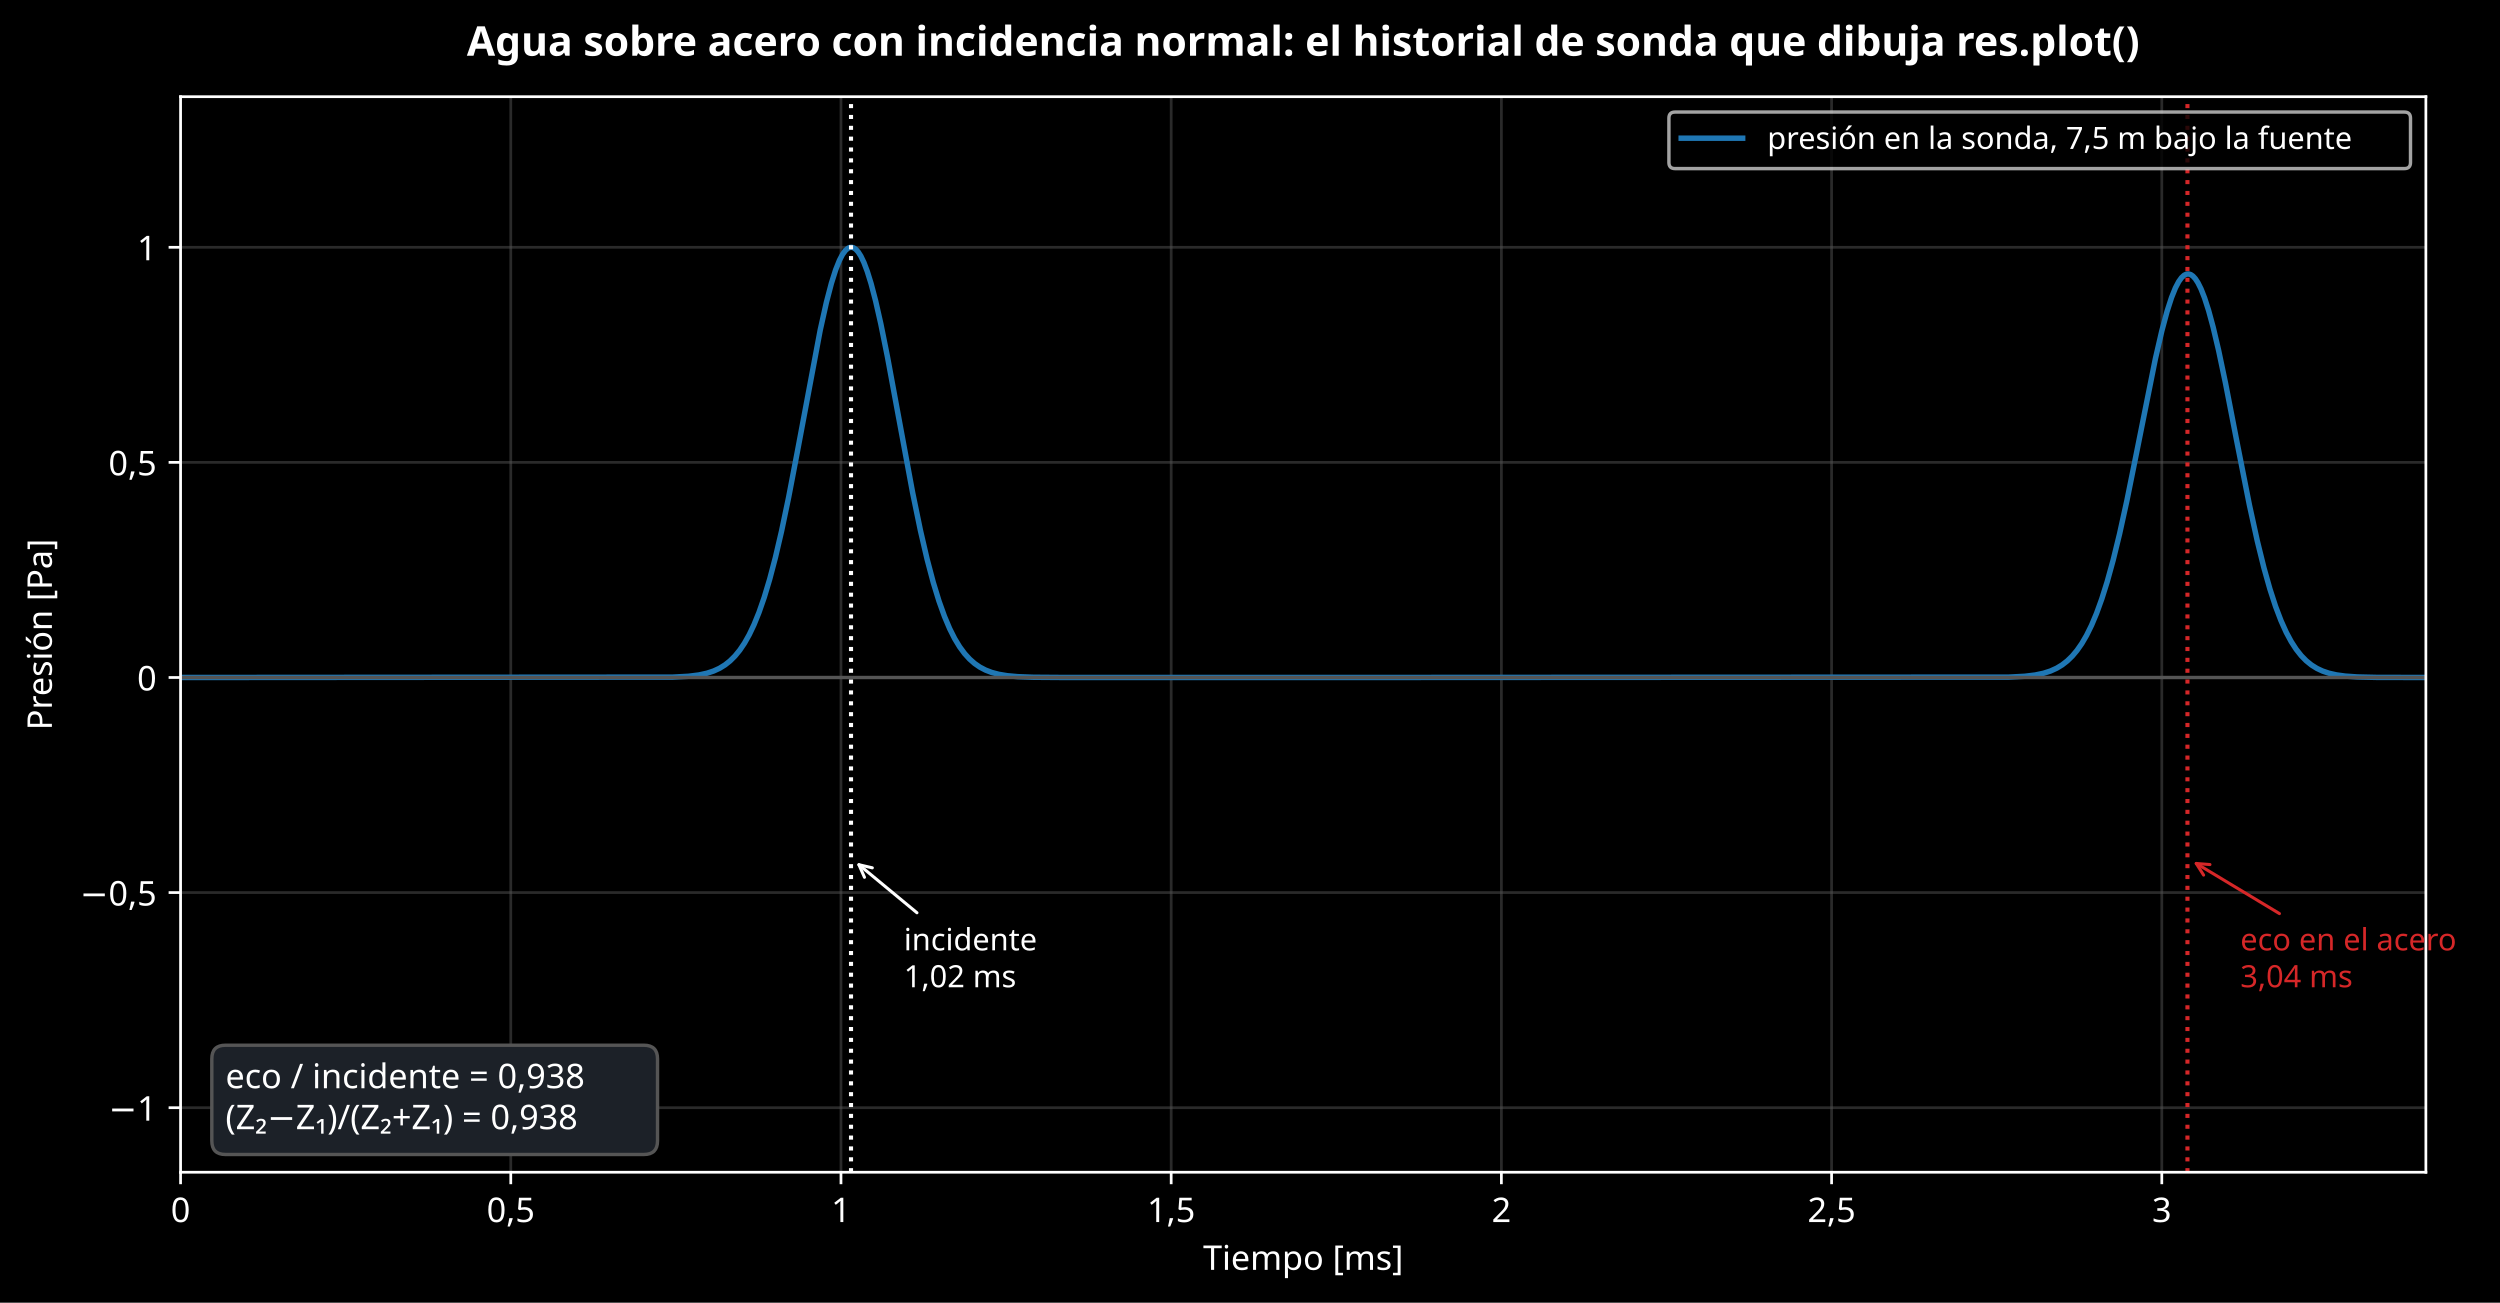
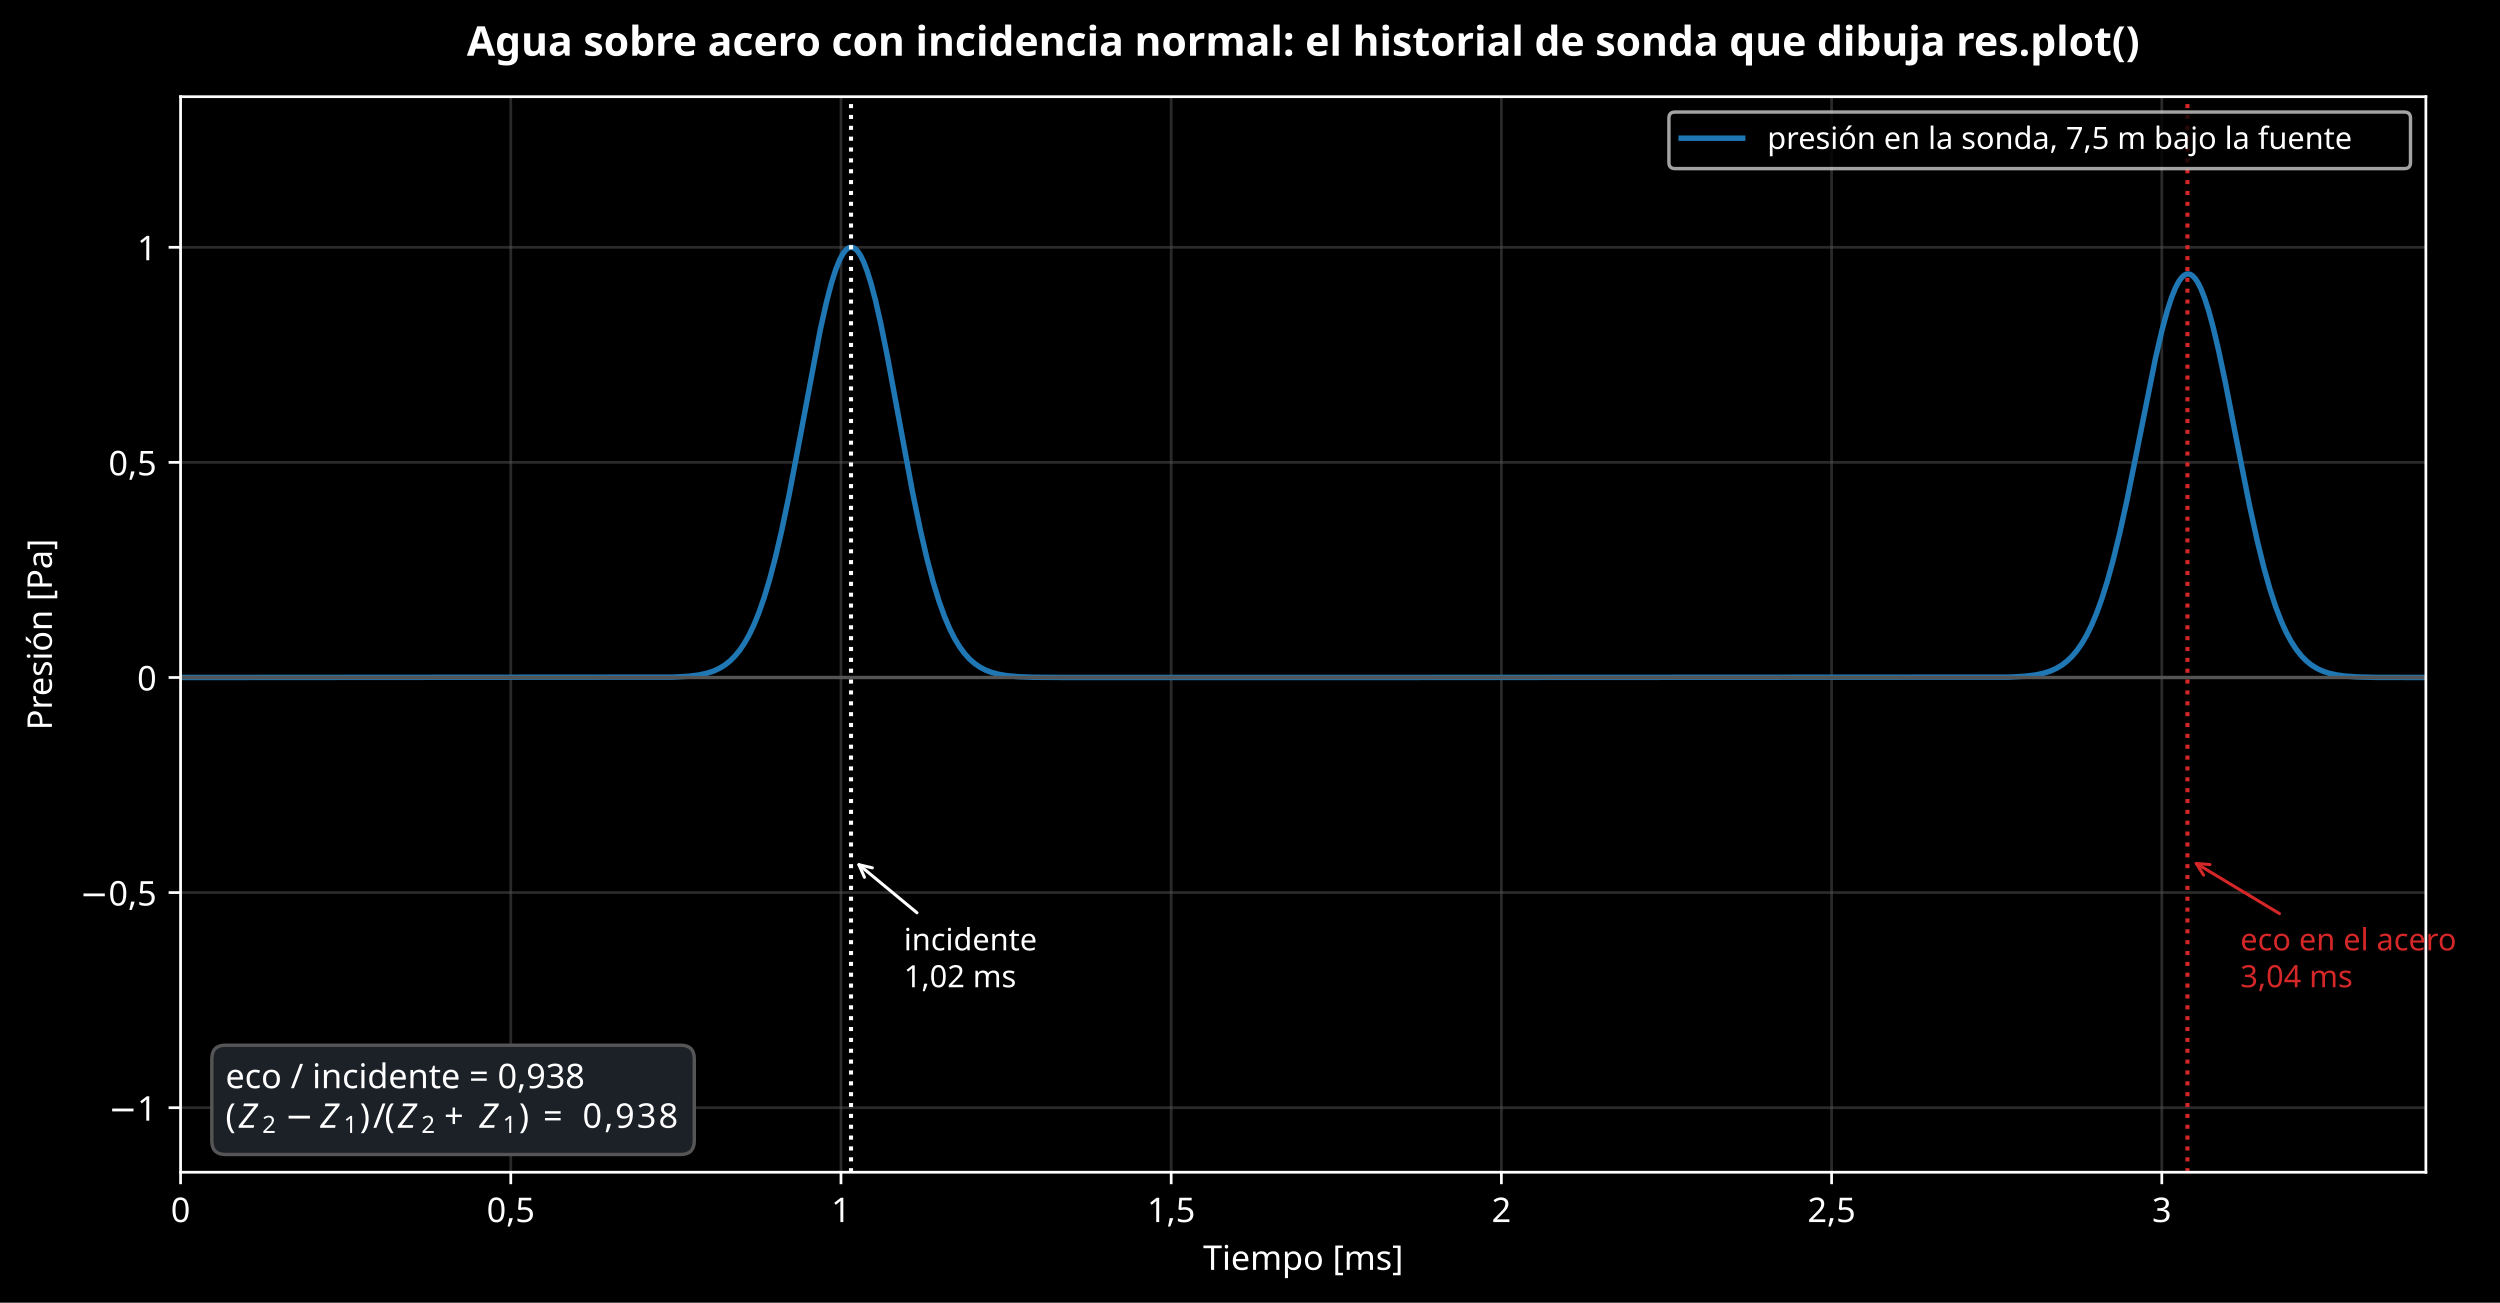
<svg xmlns="http://www.w3.org/2000/svg" xmlns:xlink="http://www.w3.org/1999/xlink" width="732.18pt" height="381.517pt" viewBox="0 0 732.18 381.517" version="1.1">
  <defs>
    <style type="text/css">*{stroke-linejoin: round; stroke-linecap: butt}</style>
  </defs>
  <g id="figure_1">
    <g id="patch_1">
      <path d="M 0 381.517  L 732.18 381.517  L 732.18 0  L 0 0  z " />
    </g>
    <g id="axes_1">
      <g id="patch_2">
        <path d="M 52.884 343.316  L 710.468 343.316  L 710.468 28.318  L 52.884 28.318  z " />
      </g>
      <g id="matplotlib.axis_1">
        <g id="xtick_1">
          <g id="line2d_1">
            <path d="M 52.884 343.316  L 52.884 28.318  " clip-path="url(#p50dd7bb849)" style="fill: none; stroke: #555555; stroke-opacity: 0.5; stroke-width: 0.8; stroke-linecap: square" />
          </g>
          <g id="line2d_2">
            <defs>
              <path id="m8d14ee1197" d="M 0 0  L 0 3.5  " style="stroke: #ffffff; stroke-width: 0.8" />
            </defs>
            <g>
              <use xlink:href="#m8d14ee1197" x="52.884" y="343.316" style="fill: #ffffff; stroke: #ffffff; stroke-width: 0.8" />
            </g>
          </g>
          <g id="text_1">
            <text style="font-size: 10px; font-family: sans-serif; text-anchor: middle; fill: #ffffff" x="52.884" y="357.913" transform="rotate(-0 52.88359 357.9134)">0</text>
          </g>
        </g>
        <g id="xtick_2">
          <g id="line2d_3">
            <path d="M 149.591 343.316  L 149.591 28.318  " clip-path="url(#p50dd7bb849)" style="fill: none; stroke: #555555; stroke-opacity: 0.5; stroke-width: 0.8; stroke-linecap: square" />
          </g>
          <g id="line2d_4">
            <g>
              <use xlink:href="#m8d14ee1197" x="149.591" y="343.316" style="fill: #ffffff; stroke: #ffffff; stroke-width: 0.8" />
            </g>
          </g>
          <g id="text_2">
            <text style="font-size: 10px; font-family: sans-serif; text-anchor: middle; fill: #ffffff" x="149.591" y="357.913" transform="rotate(-0 149.5911 357.9134)">0,5</text>
          </g>
        </g>
        <g id="xtick_3">
          <g id="line2d_5">
            <path d="M 246.299 343.316  L 246.299 28.318  " clip-path="url(#p50dd7bb849)" style="fill: none; stroke: #555555; stroke-opacity: 0.5; stroke-width: 0.8; stroke-linecap: square" />
          </g>
          <g id="line2d_6">
            <g>
              <use xlink:href="#m8d14ee1197" x="246.299" y="343.316" style="fill: #ffffff; stroke: #ffffff; stroke-width: 0.8" />
            </g>
          </g>
          <g id="text_3">
            <text style="font-size: 10px; font-family: sans-serif; text-anchor: middle; fill: #ffffff" x="246.299" y="357.913" transform="rotate(-0 246.2986 357.9134)">1</text>
          </g>
        </g>
        <g id="xtick_4">
          <g id="line2d_7">
            <path d="M 343.006 343.316  L 343.006 28.318  " clip-path="url(#p50dd7bb849)" style="fill: none; stroke: #555555; stroke-opacity: 0.5; stroke-width: 0.8; stroke-linecap: square" />
          </g>
          <g id="line2d_8">
            <g>
              <use xlink:href="#m8d14ee1197" x="343.006" y="343.316" style="fill: #ffffff; stroke: #ffffff; stroke-width: 0.8" />
            </g>
          </g>
          <g id="text_4">
            <text style="font-size: 10px; font-family: sans-serif; text-anchor: middle; fill: #ffffff" x="343.006" y="357.913" transform="rotate(-0 343.0061 357.9134)">1,5</text>
          </g>
        </g>
        <g id="xtick_5">
          <g id="line2d_9">
            <path d="M 439.714 343.316  L 439.714 28.318  " clip-path="url(#p50dd7bb849)" style="fill: none; stroke: #555555; stroke-opacity: 0.5; stroke-width: 0.8; stroke-linecap: square" />
          </g>
          <g id="line2d_10">
            <g>
              <use xlink:href="#m8d14ee1197" x="439.714" y="343.316" style="fill: #ffffff; stroke: #ffffff; stroke-width: 0.8" />
            </g>
          </g>
          <g id="text_5">
            <text style="font-size: 10px; font-family: sans-serif; text-anchor: middle; fill: #ffffff" x="439.714" y="357.913" transform="rotate(-0 439.7136 357.9134)">2</text>
          </g>
        </g>
        <g id="xtick_6">
          <g id="line2d_11">
            <path d="M 536.421 343.316  L 536.421 28.318  " clip-path="url(#p50dd7bb849)" style="fill: none; stroke: #555555; stroke-opacity: 0.5; stroke-width: 0.8; stroke-linecap: square" />
          </g>
          <g id="line2d_12">
            <g>
              <use xlink:href="#m8d14ee1197" x="536.421" y="343.316" style="fill: #ffffff; stroke: #ffffff; stroke-width: 0.8" />
            </g>
          </g>
          <g id="text_6">
            <text style="font-size: 10px; font-family: sans-serif; text-anchor: middle; fill: #ffffff" x="536.421" y="357.913" transform="rotate(-0 536.4211 357.9134)">2,5</text>
          </g>
        </g>
        <g id="xtick_7">
          <g id="line2d_13">
            <path d="M 633.129 343.316  L 633.129 28.318  " clip-path="url(#p50dd7bb849)" style="fill: none; stroke: #555555; stroke-opacity: 0.5; stroke-width: 0.8; stroke-linecap: square" />
          </g>
          <g id="line2d_14">
            <g>
              <use xlink:href="#m8d14ee1197" x="633.129" y="343.316" style="fill: #ffffff; stroke: #ffffff; stroke-width: 0.8" />
            </g>
          </g>
          <g id="text_7">
            <text style="font-size: 10px; font-family: sans-serif; text-anchor: middle; fill: #ffffff" x="633.129" y="357.913" transform="rotate(-0 633.1285 357.9134)">3</text>
          </g>
        </g>
        <g id="text_8">
          <text style="font-size: 10px; font-family: sans-serif; text-anchor: middle; fill: #ffffff" x="381.676" y="371.914" transform="rotate(-0 381.676 371.9142)">Tiempo [ms]</text>
        </g>
      </g>
      <g id="matplotlib.axis_2">
        <g id="ytick_1">
          <g id="line2d_15">
            <path d="M 52.884 324.416  L 710.468 324.416  " clip-path="url(#p50dd7bb849)" style="fill: none; stroke: #555555; stroke-opacity: 0.5; stroke-width: 0.8; stroke-linecap: square" />
          </g>
          <g id="line2d_16">
            <defs>
              <path id="m5e07181663" d="M 0 0  L -3.5 0  " style="stroke: #ffffff; stroke-width: 0.8" />
            </defs>
            <g>
              <use xlink:href="#m5e07181663" x="52.884" y="324.416" style="fill: #ffffff; stroke: #ffffff; stroke-width: 0.8" />
            </g>
          </g>
          <g id="text_9">
            <text style="font-size: 10px; font-family: sans-serif; text-anchor: end; fill: #ffffff" x="45.884" y="328.215" transform="rotate(-0 45.88359 328.2147)">−1</text>
          </g>
        </g>
        <g id="ytick_2">
          <g id="line2d_17">
            <path d="M 52.884 261.416  L 710.468 261.416  " clip-path="url(#p50dd7bb849)" style="fill: none; stroke: #555555; stroke-opacity: 0.5; stroke-width: 0.8; stroke-linecap: square" />
          </g>
          <g id="line2d_18">
            <g>
              <use xlink:href="#m5e07181663" x="52.884" y="261.416" style="fill: #ffffff; stroke: #ffffff; stroke-width: 0.8" />
            </g>
          </g>
          <g id="text_10">
            <text style="font-size: 10px; font-family: sans-serif; text-anchor: end; fill: #ffffff" x="45.884" y="265.215" transform="rotate(-0 45.88359 265.2152)">−0,5</text>
          </g>
        </g>
        <g id="ytick_3">
          <g id="line2d_19">
            <path d="M 52.884 198.417  L 710.468 198.417  " clip-path="url(#p50dd7bb849)" style="fill: none; stroke: #555555; stroke-opacity: 0.5; stroke-width: 0.8; stroke-linecap: square" />
          </g>
          <g id="line2d_20">
            <g>
              <use xlink:href="#m5e07181663" x="52.884" y="198.417" style="fill: #ffffff; stroke: #ffffff; stroke-width: 0.8" />
            </g>
          </g>
          <g id="text_11">
            <text style="font-size: 10px; font-family: sans-serif; text-anchor: end; fill: #ffffff" x="45.884" y="202.216" transform="rotate(-0 45.88359 202.2157)">0</text>
          </g>
        </g>
        <g id="ytick_4">
          <g id="line2d_21">
            <path d="M 52.884 135.417  L 710.468 135.417  " clip-path="url(#p50dd7bb849)" style="fill: none; stroke: #555555; stroke-opacity: 0.5; stroke-width: 0.8; stroke-linecap: square" />
          </g>
          <g id="line2d_22">
            <g>
              <use xlink:href="#m5e07181663" x="52.884" y="135.417" style="fill: #ffffff; stroke: #ffffff; stroke-width: 0.8" />
            </g>
          </g>
          <g id="text_12">
            <text style="font-size: 10px; font-family: sans-serif; text-anchor: end; fill: #ffffff" x="45.884" y="139.216" transform="rotate(-0 45.88359 139.2162)">0,5</text>
          </g>
        </g>
        <g id="ytick_5">
          <g id="line2d_23">
            <path d="M 52.884 72.418  L 710.468 72.418  " clip-path="url(#p50dd7bb849)" style="fill: none; stroke: #555555; stroke-opacity: 0.5; stroke-width: 0.8; stroke-linecap: square" />
          </g>
          <g id="line2d_24">
            <g>
              <use xlink:href="#m5e07181663" x="52.884" y="72.418" style="fill: #ffffff; stroke: #ffffff; stroke-width: 0.8" />
            </g>
          </g>
          <g id="text_13">
            <text style="font-size: 10px; font-family: sans-serif; text-anchor: end; fill: #ffffff" x="45.884" y="76.217" transform="rotate(-0 45.88359 76.21662)">1</text>
          </g>
        </g>
        <g id="text_14">
          <text style="font-size: 10px; font-family: sans-serif; text-anchor: middle; fill: #ffffff" x="15.198" y="185.817" transform="rotate(-90 15.19844 185.817)">Presión [Pa]</text>
        </g>
      </g>
      <g id="line2d_25">
        <path d="M 52.953 198.417  L 197.043 198.308  L 201.633 198.061  L 204.693 197.679  L 207.057 197.164  L 209.004 196.521  L 210.743 195.717  L 212.342 194.729  L 213.803 193.572  L 215.263 192.12  L 216.654 190.416  L 218.045 188.352  L 219.436 185.881  L 220.826 182.958  L 222.287 179.357  L 223.817 174.96  L 225.416 169.648  L 227.085 163.315  L 228.893 155.571  L 230.98 145.607  L 233.553 132.154  L 240.229 96.626  L 242.037 88.524  L 243.497 82.949  L 244.749 79.002  L 245.861 76.216  L 246.765 74.494  L 247.6 73.354  L 248.295 72.744  L 248.921 72.464  L 249.478 72.43  L 250.034 72.598  L 250.66 73.029  L 251.355 73.805  L 252.12 75.012  L 253.024 76.902  L 253.998 79.473  L 255.11 83.046  L 256.432 88.079  L 257.962 94.821  L 259.909 104.487  L 262.83 120.285  L 267.28 144.271  L 269.575 155.388  L 271.522 163.774  L 273.33 170.594  L 274.999 176.037  L 276.599 180.501  L 278.129 184.118  L 279.589 187.021  L 281.049 189.436  L 282.51 191.42  L 283.97 193.027  L 285.431 194.312  L 286.96 195.369  L 288.629 196.245  L 290.438 196.938  L 292.524 197.488  L 294.958 197.892  L 298.087 198.177  L 302.607 198.346  L 311.509 198.412  L 388.7 198.417  L 588.354 198.306  L 593.013 198.059  L 596.073 197.688  L 598.507 197.174  L 600.523 196.525  L 602.331 195.705  L 603.931 194.739  L 605.461 193.552  L 606.921 192.132  L 608.312 190.473  L 609.703 188.473  L 611.094 186.088  L 612.554 183.126  L 614.014 179.653  L 615.544 175.431  L 617.144 170.351  L 618.882 164.052  L 620.76 156.378  L 622.916 146.58  L 625.697 132.811  L 631.261 105.034  L 633.138 96.909  L 634.668 91.213  L 635.989 87.121  L 637.102 84.354  L 638.076 82.487  L 638.91 81.321  L 639.675 80.615  L 640.371 80.282  L 640.996 80.236  L 641.622 80.43  L 642.248 80.864  L 642.944 81.624  L 643.709 82.793  L 644.613 84.608  L 645.656 87.26  L 646.838 90.934  L 648.159 95.794  L 649.759 102.57  L 651.775 112.158  L 655.113 129.323  L 658.799 147.947  L 661.094 158.413  L 663.041 166.297  L 664.78 172.468  L 666.449 177.599  L 668.048 181.8  L 669.578 185.197  L 671.038 187.916  L 672.499 190.174  L 673.959 192.022  L 675.42 193.514  L 676.949 194.753  L 678.549 195.752  L 680.218 196.534  L 682.096 197.167  L 684.251 197.655  L 686.894 198.016  L 690.371 198.255  L 695.865 198.383  L 710.19 198.417  L 710.468 198.417  L 710.468 198.417  " clip-path="url(#p50dd7bb849)" style="fill: none; stroke: #1f77b4; stroke-width: 1.6; stroke-linecap: square" />
      </g>
      <g id="line2d_26">
        <path d="M 52.884 198.417  L 710.468 198.417  " clip-path="url(#p50dd7bb849)" style="fill: none; stroke: #555555; stroke-linecap: square" />
      </g>
      <g id="line2d_27">
        <path d="M 249.239 343.316  L 249.239 28.318  " clip-path="url(#p50dd7bb849)" style="fill: none; stroke-dasharray: 1.2,1.98; stroke-dashoffset: 0; stroke: #ffffff; stroke-width: 1.2" />
      </g>
      <g id="line2d_28">
        <path d="M 640.643 343.316  L 640.643 28.318  " clip-path="url(#p50dd7bb849)" style="fill: none; stroke-dasharray: 1.2,1.98; stroke-dashoffset: 0; stroke: #d62728; stroke-width: 1.2" />
      </g>
      <g id="patch_3">
        <path d="M 52.884 343.316  L 52.884 28.318  " style="fill: none; stroke: #ffffff; stroke-width: 0.8; stroke-linejoin: miter; stroke-linecap: square" />
      </g>
      <g id="patch_4">
        <path d="M 710.468 343.316  L 710.468 28.318  " style="fill: none; stroke: #ffffff; stroke-width: 0.8; stroke-linejoin: miter; stroke-linecap: square" />
      </g>
      <g id="patch_5">
        <path d="M 52.884 343.316  L 710.468 343.316  " style="fill: none; stroke: #ffffff; stroke-width: 0.8; stroke-linejoin: miter; stroke-linecap: square" />
      </g>
      <g id="patch_6">
        <path d="M 52.884 28.318  L 710.468 28.318  " style="fill: none; stroke: #ffffff; stroke-width: 0.8; stroke-linejoin: miter; stroke-linecap: square" />
      </g>
      <g id="patch_7">
        <path d="M 268.547 267.321  Q 259.663 259.966 251.553 253.252  " style="fill: none; stroke: #ffffff; stroke-width: 0.9; stroke-linecap: round" />
        <path d="M 253.178 256.935  L 251.553 253.252  L 255.474 254.162  " style="fill: none; stroke: #ffffff; stroke-width: 0.9; stroke-linecap: round" />
      </g>
      <g id="text_15">
        <text style="font-size: 9px; font-family: sans-serif; fill: #ffffff" transform="translate(264.7122 278.3344)">incidente</text>
        <text style="font-size: 9px; font-family: sans-serif; fill: #ffffff" transform="translate(264.7122 289.1362)">1,02 ms</text>
      </g>
      <g id="patch_8">
        <path d="M 667.586 267.566  Q 654.971 259.967 643.218 252.888  " style="fill: none; stroke: #d62728; stroke-width: 0.9; stroke-linecap: round" />
        <path d="M 645.373 256.287  L 643.218 252.888  L 647.231 253.203  " style="fill: none; stroke: #d62728; stroke-width: 0.9; stroke-linecap: round" />
      </g>
      <g id="text_16">
        <text style="font-size: 9px; font-family: sans-serif; fill: #d62728" transform="translate(656.1162 278.3344)">eco en el acero</text>
        <text style="font-size: 9px; font-family: sans-serif; fill: #d62728" transform="translate(656.1162 289.1362)">3,04 ms</text>
      </g>
      <g id="text_17">
        <g id="patch_9">
-           <path d="M 66.035 338.119  L 188.571 338.119  Q 192.571 338.119 192.571 334.119  L 192.571 310.115  Q 192.571 306.115 188.571 306.115  L 66.035 306.115  Q 62.035 306.115 62.035 310.115  L 62.035 334.119  Q 62.035 338.119 66.035 338.119  z " style="fill: #1c2128; stroke: #555555; stroke-linejoin: miter" />
-         </g>
-         <text style="font-size: 10px; font-family: sans-serif; fill: #ffffff" transform="translate(66.03529 318.7139)">eco / incidente = 0,938</text>
-         <text style="font-size: 10px; font-family: sans-serif; fill: #ffffff" transform="translate(66.03529 330.7159)">(Z₂−Z₁)/(Z₂+Z₁) = 0,938</text>
+           <path d="M 66.035 338.119  L 199.335 338.119  Q 203.335 338.119 203.335 334.119  L 203.335 310.112  Q 203.335 306.112 199.335 306.112  L 66.035 306.112  Q 62.035 306.112 62.035 310.112  L 62.035 334.119  Q 62.035 338.119 66.035 338.119  z " style="fill: #1c2128; stroke: #555555; stroke-linejoin: miter" />
+         </g>
+         <text style="font-size: 10px; font-family: sans-serif; fill: #ffffff" transform="translate(66.03529 318.7116)">eco / incidente = 0,938</text>
+         <g style="fill: #ffffff" transform="translate(66.03529 330.7159)">
+           <text>
+             <tspan x="0" y="-0.406" style="font-size: 10px; font-family: sans-serif; fill: #ffffff">(</tspan>
+             <tspan x="17.427" y="-0.406" style="font-size: 10px; font-family: sans-serif; fill: #ffffff">−</tspan>
+             <tspan x="39.332" y="-0.406" style="font-size: 10px; font-family: sans-serif; fill: #ffffff">)</tspan>
+             <tspan x="43.233" y="-0.406" style="font-size: 10px; font-family: sans-serif; fill: #ffffff">/</tspan>
+             <tspan x="46.603" y="-0.406" style="font-size: 10px; font-family: sans-serif; fill: #ffffff">(</tspan>
+             <tspan x="64.03" y="-0.406" style="font-size: 10px; font-family: sans-serif; fill: #ffffff">+</tspan>
+             <tspan x="85.935" y="-0.406" style="font-size: 10px; font-family: sans-serif; fill: #ffffff">)</tspan>
+             <tspan x="89.836" y="-0.406" style="font-size: 10px; font-family: sans-serif; fill: #ffffff"> </tspan>
+             <tspan x="93.015" y="-0.406" style="font-size: 10px; font-family: sans-serif; fill: #ffffff">=</tspan>
+             <tspan x="101.394" y="-0.406" style="font-size: 10px; font-family: sans-serif; fill: #ffffff"> </tspan>
+             <tspan x="104.572" y="-0.406" style="font-size: 10px; font-family: sans-serif; fill: #ffffff">0</tspan>
+             <tspan x="110.935" y="-0.406" style="font-size: 10px; font-family: sans-serif; fill: #ffffff">,</tspan>
+             <tspan x="114.113" y="-0.406" style="font-size: 10px; font-family: sans-serif; fill: #ffffff">9</tspan>
+             <tspan x="120.476" y="-0.406" style="font-size: 10px; font-family: sans-serif; fill: #ffffff">3</tspan>
+             <tspan x="126.838" y="-0.406" style="font-size: 10px; font-family: sans-serif; fill: #ffffff">8</tspan>
+             <tspan x="3.901" y="-0.406" style="font-style: oblique; font-size: 10px; font-family: sans-serif; fill: #ffffff">Z</tspan>
+             <tspan x="27.754" y="-0.406" style="font-style: oblique; font-size: 10px; font-family: sans-serif; fill: #ffffff">Z</tspan>
+             <tspan x="50.504" y="-0.406" style="font-style: oblique; font-size: 10px; font-family: sans-serif; fill: #ffffff">Z</tspan>
+             <tspan x="74.357" y="-0.406" style="font-style: oblique; font-size: 10px; font-family: sans-serif; fill: #ffffff">Z</tspan>
+             <tspan x="10.752" y="1.094" style="font-size: 7px; font-family: sans-serif; fill: #ffffff">2</tspan>
+             <tspan x="34.605" y="1.094" style="font-size: 7px; font-family: sans-serif; fill: #ffffff">1</tspan>
+             <tspan x="57.354" y="1.094" style="font-size: 7px; font-family: sans-serif; fill: #ffffff">2</tspan>
+             <tspan x="81.208" y="1.094" style="font-size: 7px; font-family: sans-serif; fill: #ffffff">1</tspan>
+           </text>
+         </g>
      </g>
      <g id="text_18">
        <text style="font-weight: 700; font-size: 12px; font-family: sans-serif; text-anchor: middle; fill: #ffffff" x="381.676" y="16.318" transform="rotate(-0 381.676 16.31812)">Agua sobre acero con incidencia normal: el historial de sonda que dibuja res.plot()</text>
      </g>
      <g id="legend_1">
        <g id="patch_10">
          <path d="M 490.577 49.379  L 704.168 49.379  Q 705.968 49.379 705.968 47.579  L 705.968 34.618  Q 705.968 32.818 704.168 32.818  L 490.577 32.818  Q 488.777 32.818 488.777 34.618  L 488.777 47.579  Q 488.777 49.379 490.577 49.379  z " style="opacity: 0.8; stroke: #cccccc; stroke-linejoin: miter" />
        </g>
        <g id="line2d_29">
          <path d="M 492.377 40.467  L 501.377 40.467  L 510.377 40.467  " style="fill: none; stroke: #1f77b4; stroke-width: 1.6; stroke-linecap: square" />
        </g>
        <g id="text_19">
          <text style="font-size: 9px; font-family: sans-serif; text-anchor: start; fill: #ffffff" x="517.577" y="43.617" transform="rotate(-0 517.5774 43.61672)">presión en la sonda, 7,5 m bajo la fuente</text>
        </g>
      </g>
    </g>
  </g>
  <defs>
    <clipPath id="p50dd7bb849">
      <rect x="52.884" y="28.318" width="657.585" height="314.998" />
    </clipPath>
  </defs>
</svg>
